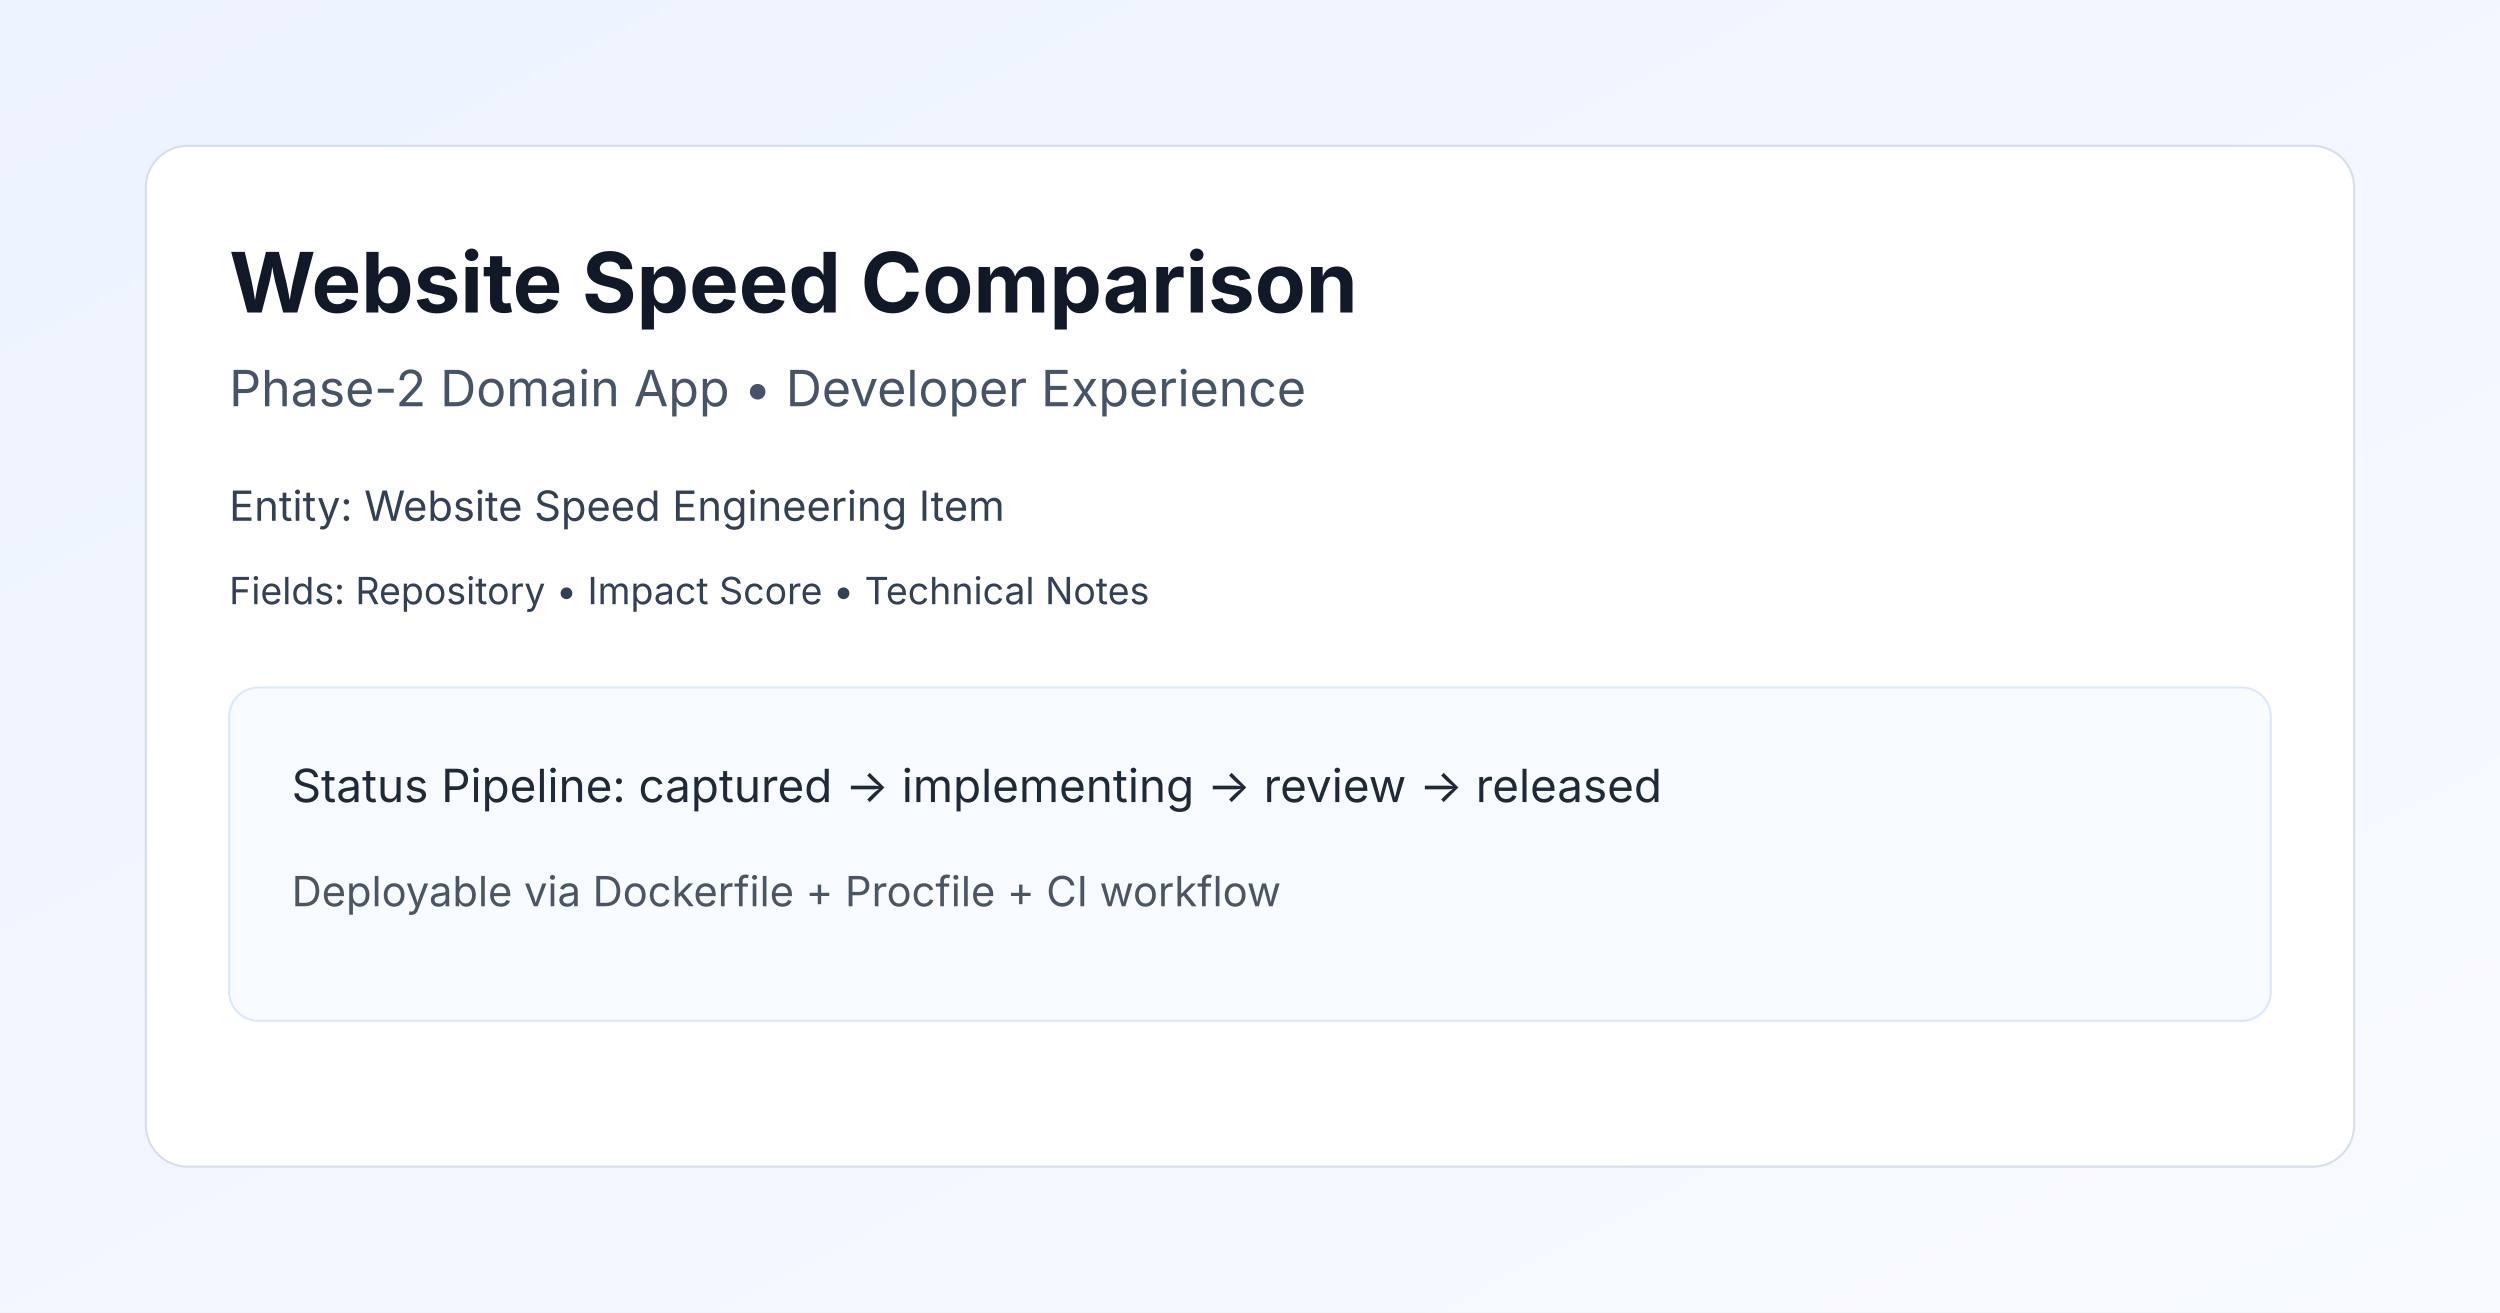
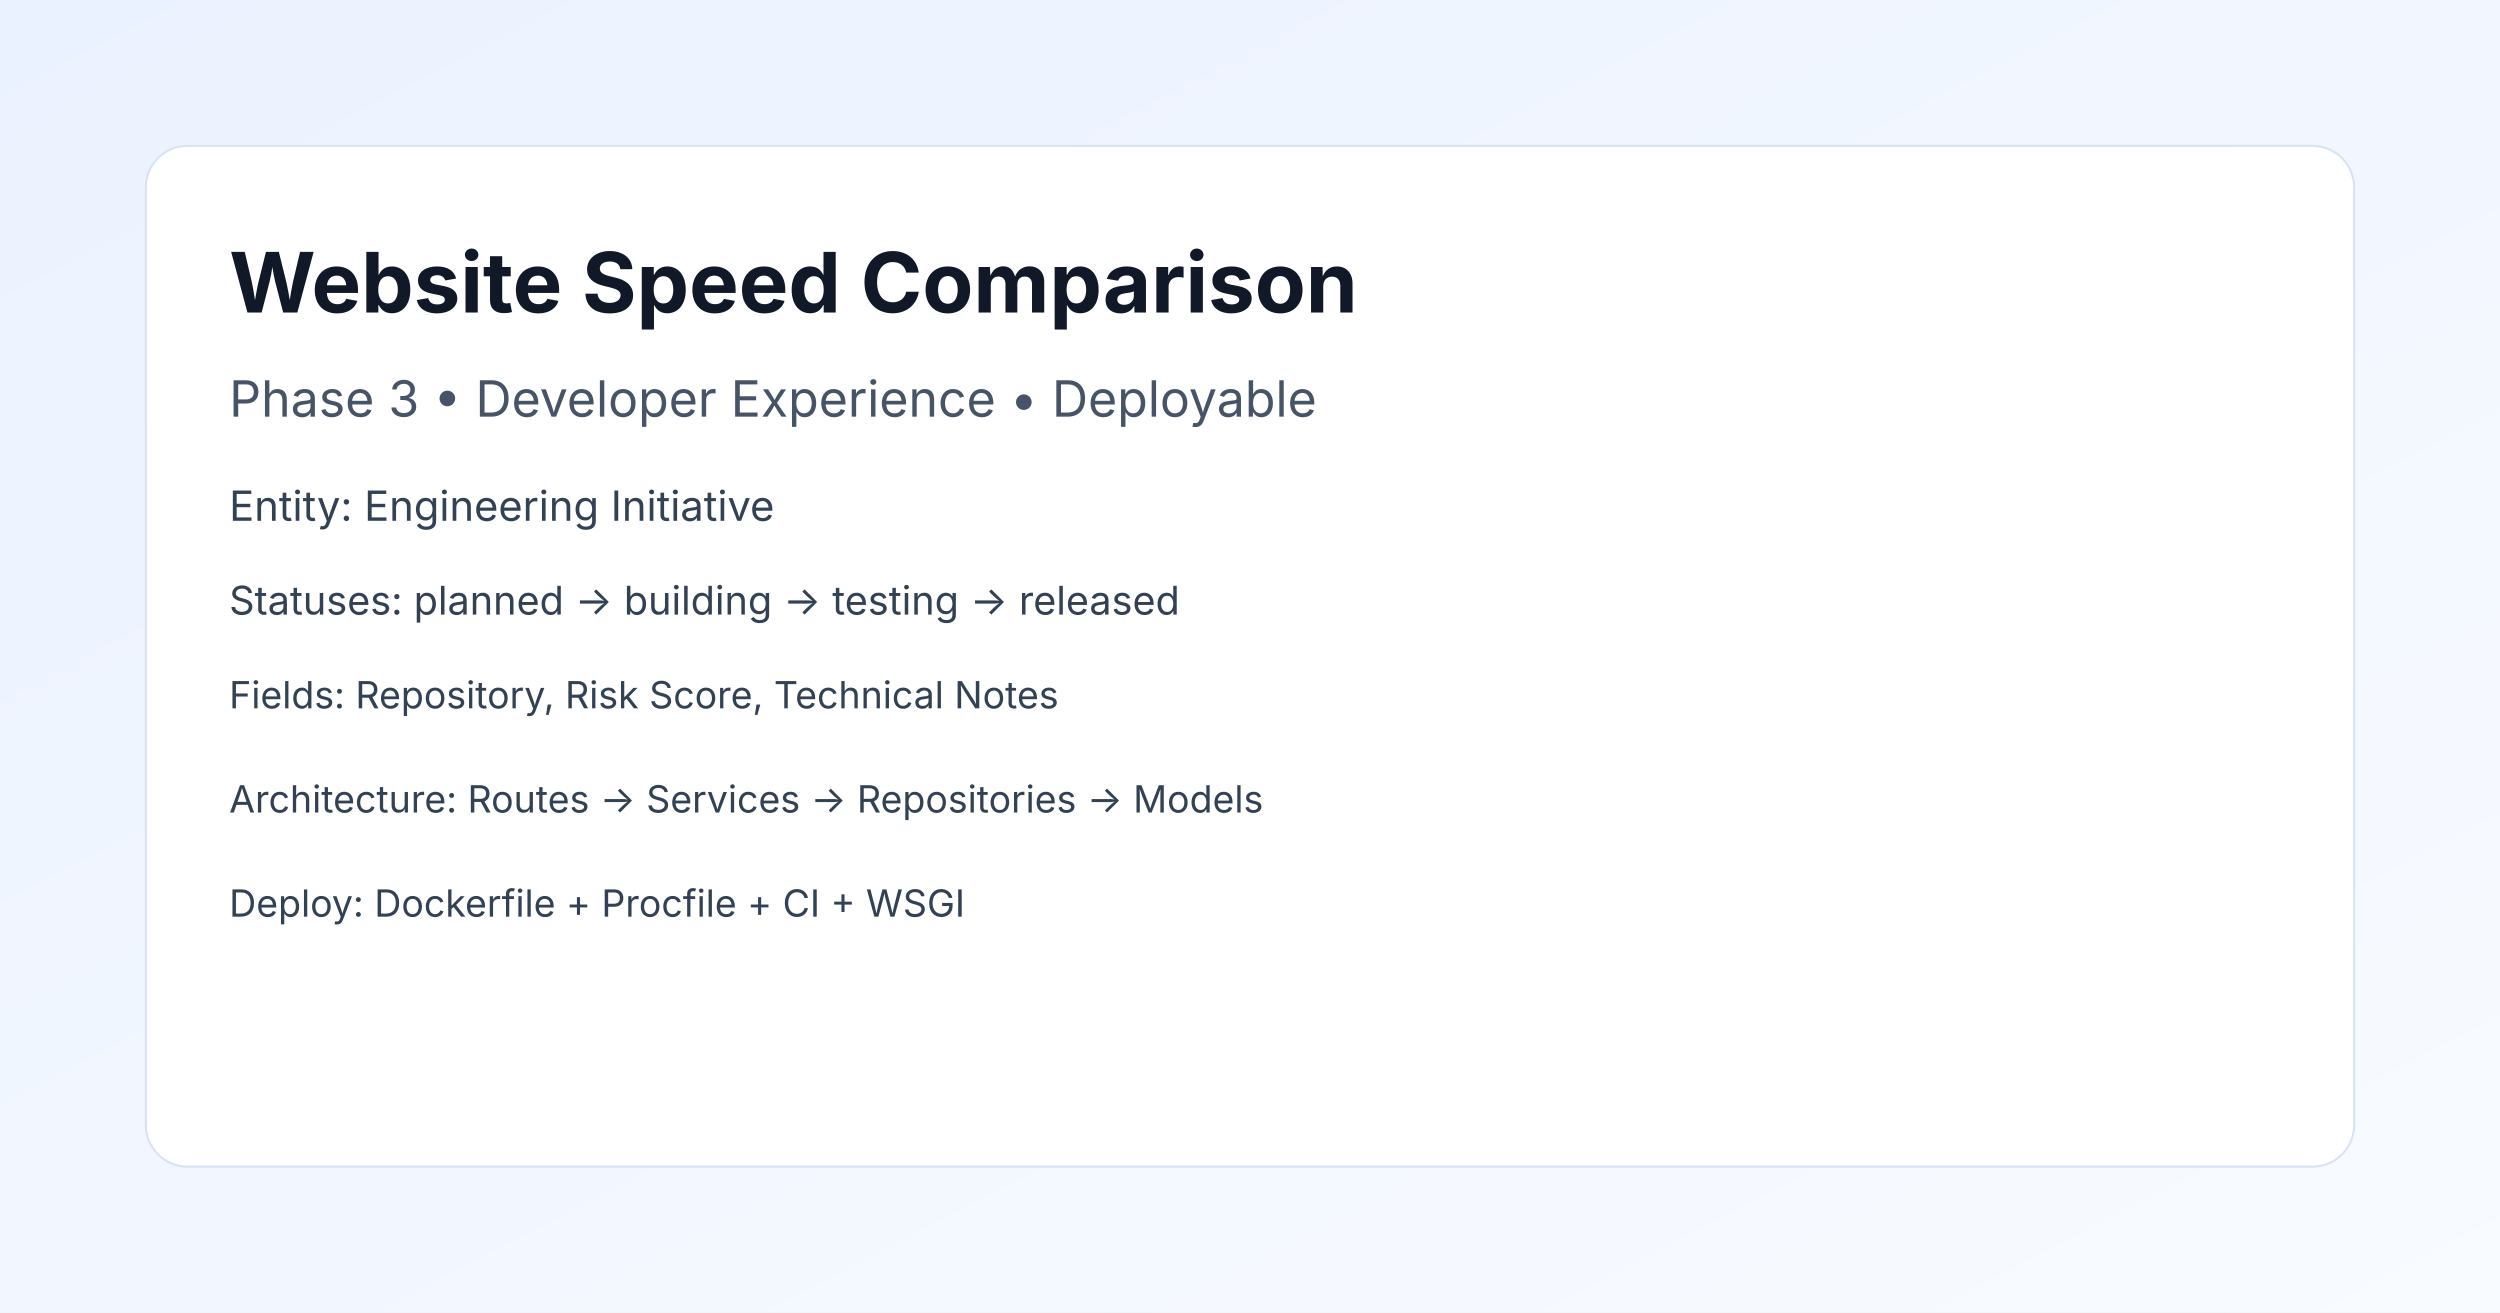
<svg xmlns="http://www.w3.org/2000/svg" width="1200" height="630" viewBox="0 0 1200 630">
  <defs>
    <linearGradient id="bg" x1="0" y1="0" x2="1" y2="1">
-       <stop offset="0%" stop-color="#edf3ff" />
-       <stop offset="100%" stop-color="#f8faff" />
+       <stop offset="0%" stop-color="#ebf2ff" />
+       <stop offset="100%" stop-color="#f8fbff" />
    </linearGradient>
  </defs>
  <rect width="1200" height="630" fill="url(#bg)" />
-   <rect x="70" y="70" width="1060" height="490" rx="20" fill="#fff" stroke="#d6ddeb" />
+   <rect x="70" y="70" width="1060" height="490" rx="20" fill="#ffffff" stroke="#d8e2f7" />
  <text x="110" y="150" font-size="40" font-family="Inter, Arial" fill="#111827" font-weight="700">Website Speed Comparison</text>
-   <text x="110" y="195" font-size="24" font-family="Inter, Arial" fill="#475467">Phase-2 Domain App • Developer Experience</text>
-   <text x="110" y="250" font-size="20" font-family="Inter, Arial" fill="#344054">Entity: Website Speed Engineering Item</text>
-   <text x="110" y="290" font-size="18" font-family="Inter, Arial" fill="#344054">Fields: Repository • Impact Score • Technical Notes</text>
-   <rect x="110" y="330" width="980" height="160" rx="14" fill="#f8fbff" stroke="#dde6ff" />
-   <text x="140" y="385" font-size="22" font-family="Inter, Arial" fill="#1f2937">Status Pipeline: captured → implementing → review → released</text>
-   <text x="140" y="435" font-size="20" font-family="Inter, Arial" fill="#4b5563">Deployable via Dockerfile + Procfile + CI workflow</text>
+   <text x="110" y="200" font-size="24" font-family="Inter, Arial" fill="#475467">Phase 3 • Developer Experience • Deployable</text>
+   <text x="110" y="250" font-size="20" font-family="Inter, Arial" fill="#334155">Entity: Engineering Initiative</text>
+   <text x="110" y="295" font-size="19" font-family="Inter, Arial" fill="#334155">Statuses: planned → building → testing → released</text>
+   <text x="110" y="340" font-size="18" font-family="Inter, Arial" fill="#334155">Fields: Repository, Risk Score, Technical Notes</text>
+   <text x="110" y="390" font-size="18" font-family="Inter, Arial" fill="#334155">Architecture: Routes → Services → Repositories → Models</text>
+   <text x="110" y="440" font-size="18" font-family="Inter, Arial" fill="#334155">Deploy: Dockerfile + Procfile + CI + WSGI</text>
</svg>
